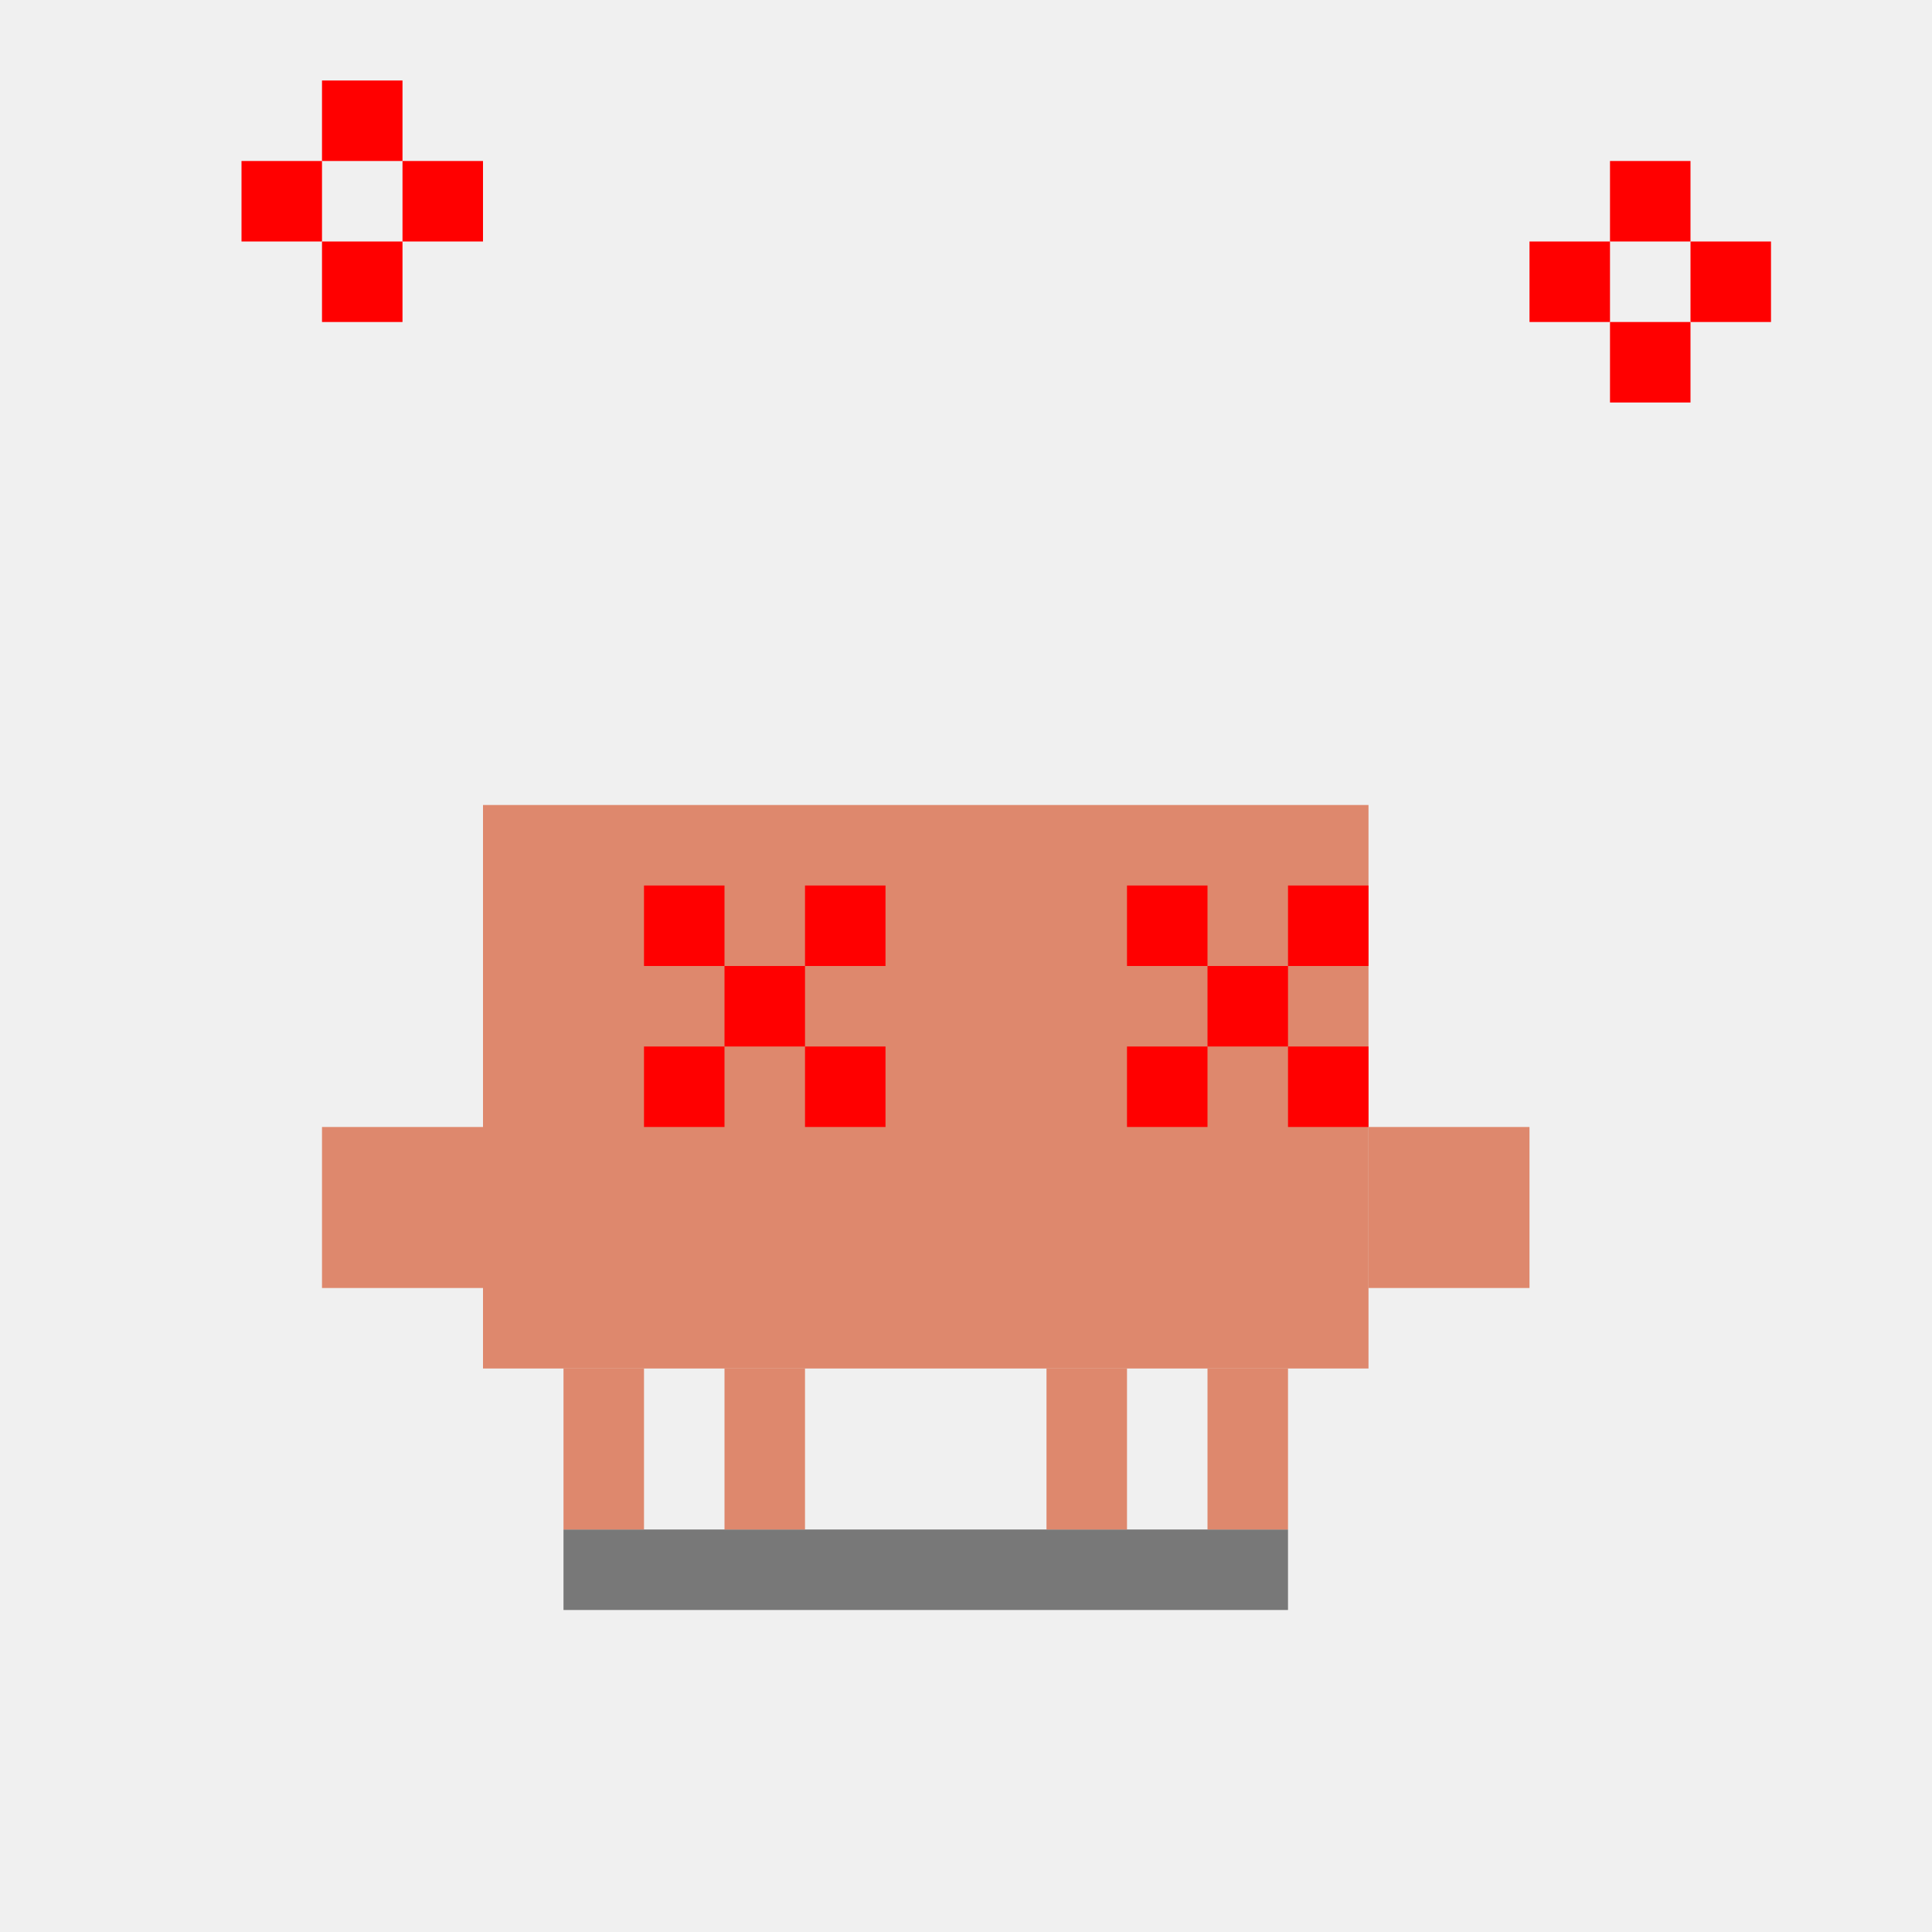
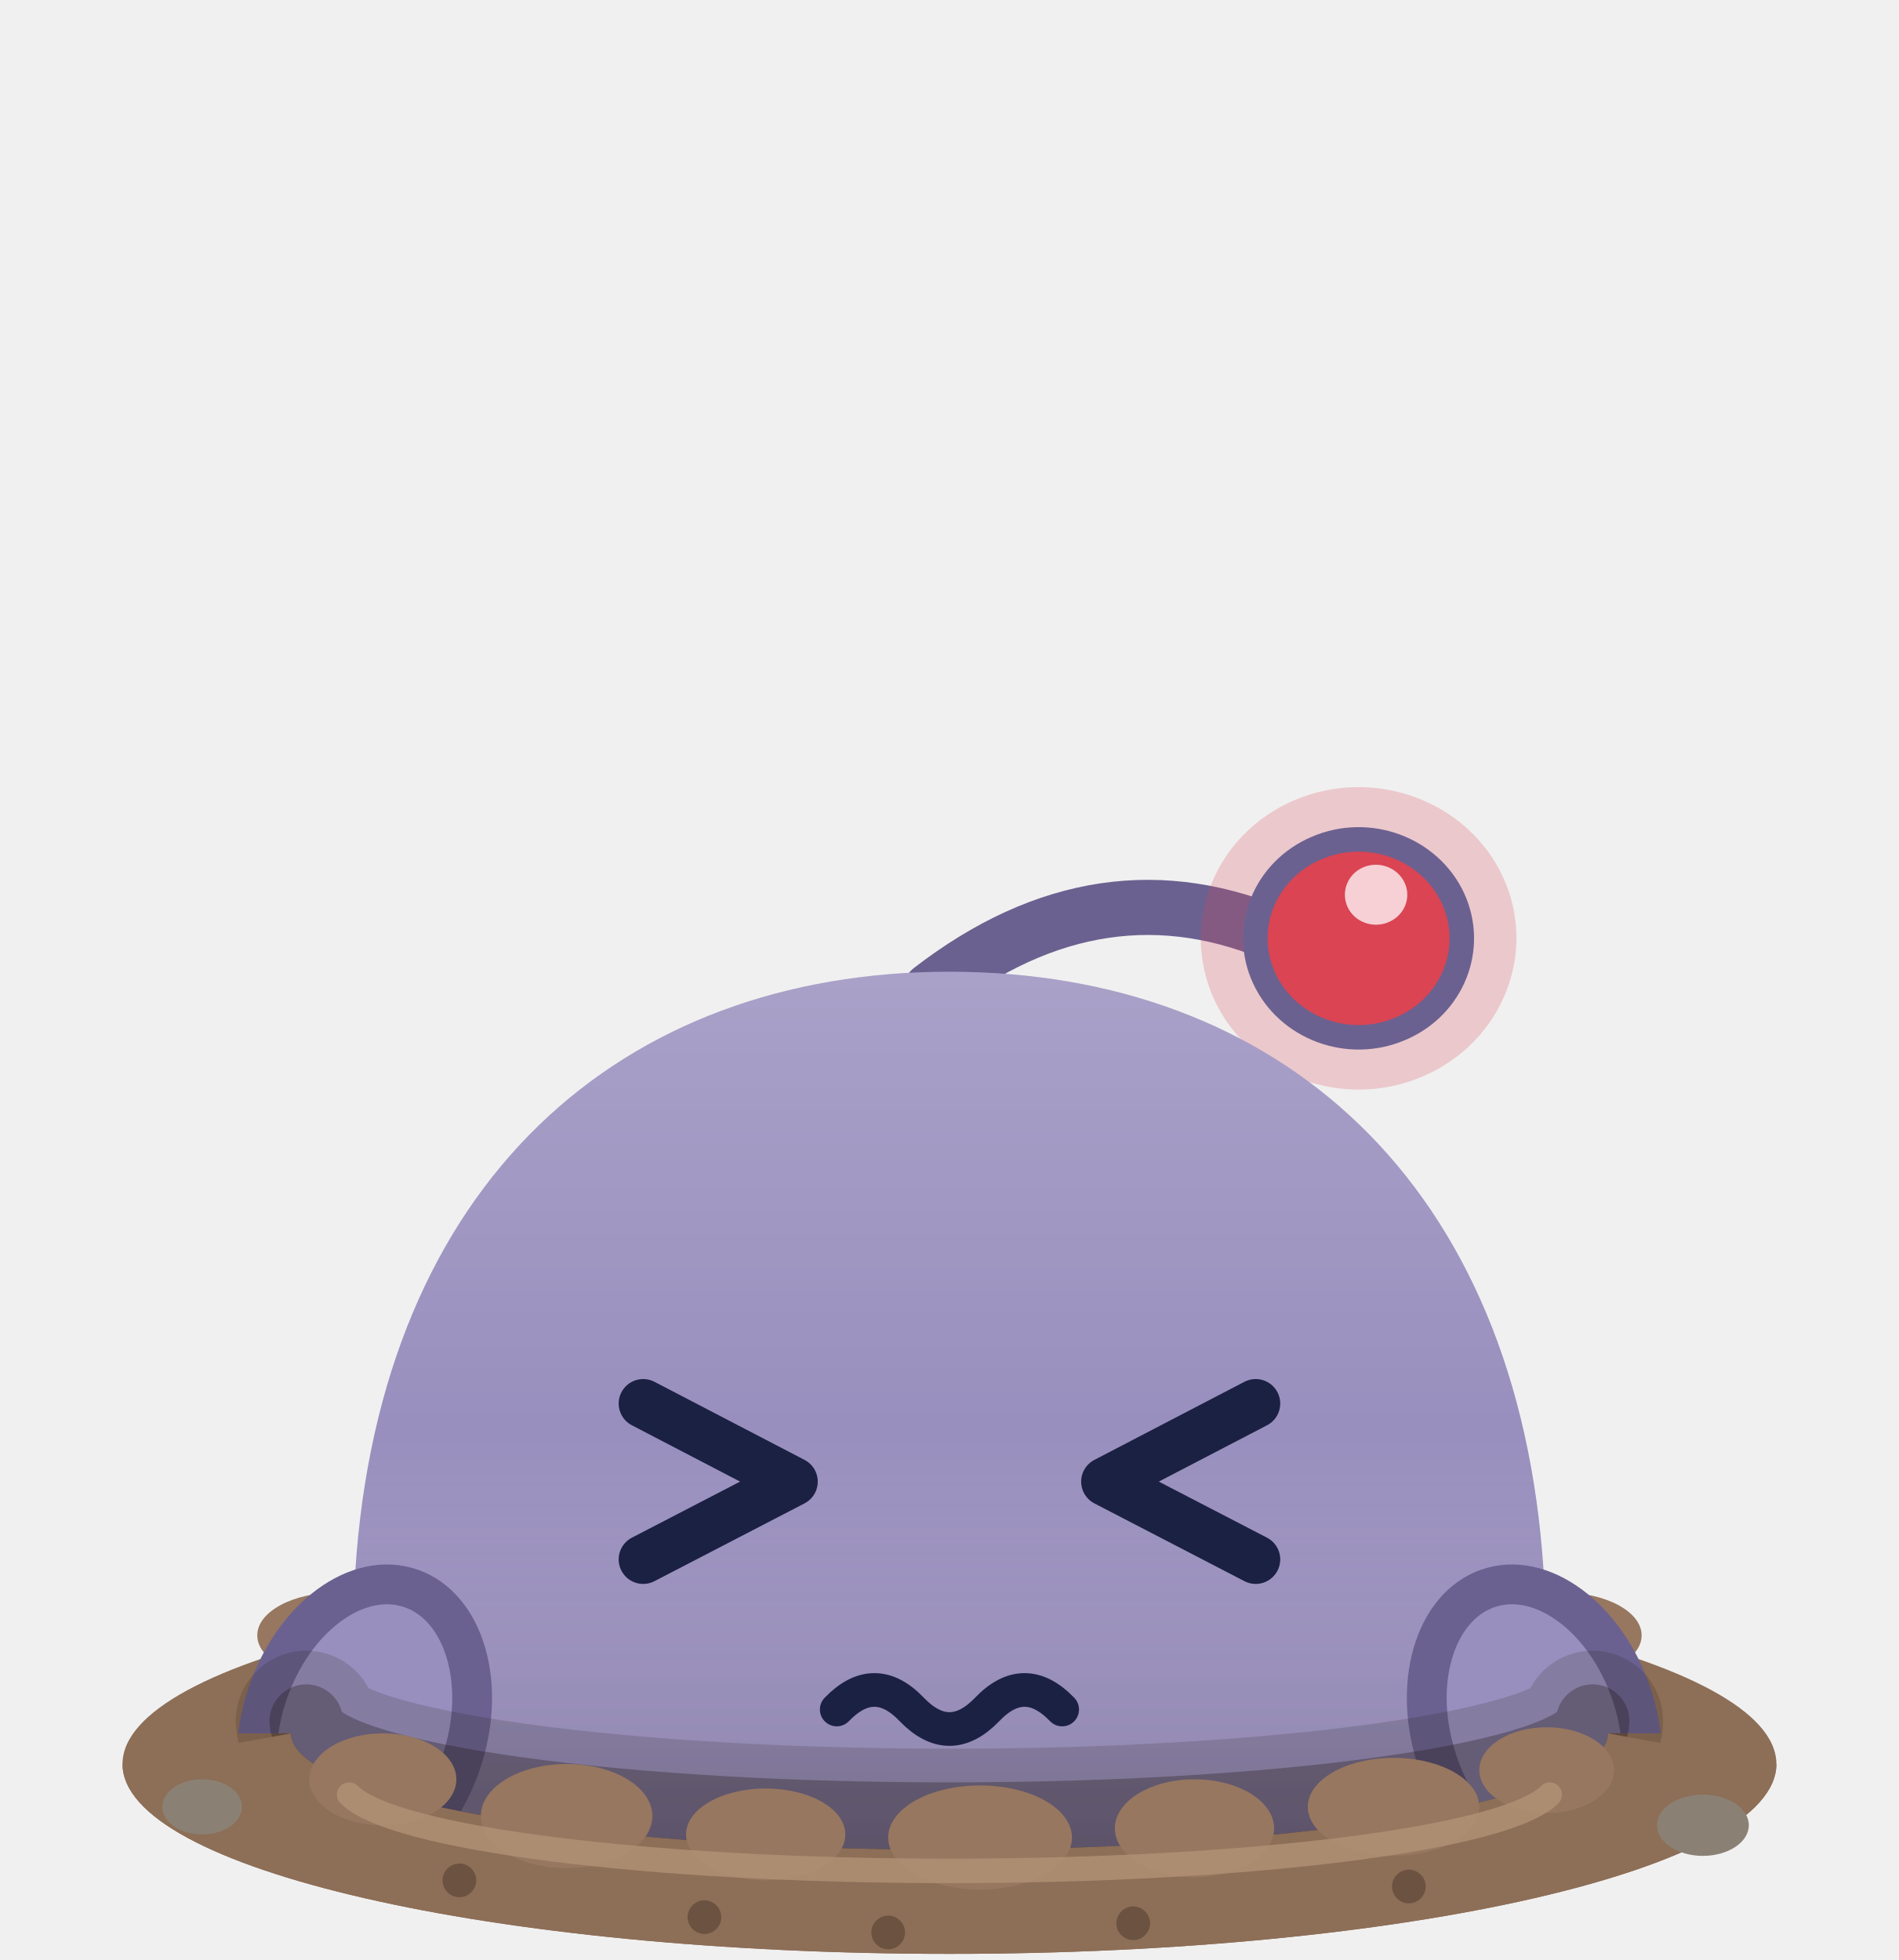
- <svg xmlns="http://www.w3.org/2000/svg" viewBox="-4 -4 24 24" width="500" height="500">
+ <svg xmlns="http://www.w3.org/2000/svg" viewBox="1 -1 62 64">
  <defs>
-     <style>
-       .error-body {
-         
-         animation: error-shake 0.1s infinite alternate;
-       }
-       .error-shadow {
-         animation: error-shadow-flash 1s infinite;
-       }
-       .error-flash {
-         animation: error-bg-flash 1s infinite;
-       }
-       .error-x1 { animation: x-pulse 0.5s infinite alternate; }
-       .error-x2 { animation: x-pulse 0.5s infinite alternate-reverse; }
-       @keyframes error-shake {
-         0% { transform: translateX(-1px); }
-         100% { transform: translateX(1px); }
-       }
-       @keyframes error-shadow-flash {
-         0%, 49% { fill: #FF0000; opacity: 0.3; }
-         50%, 100% { fill: #000; opacity: 0.5; }
-       }
-       @keyframes error-bg-flash {
-         0%, 49% { opacity: 0.1; }
-         50%, 100% { opacity: 0; }
-       }
-       @keyframes x-pulse {
-         0% { opacity: 0.7; }
-         100% { opacity: 1; }
-       }
-     </style>
+     <clipPath id="c1">
+       <path d="M-40 -60L104 -60L104 55.6L53.5 55.6C53.5 57.7 43.87 59.4 32 59.4C20.13 59.4 10.5 57.7 10.5 55.6L-40 55.6Z" />
+     </clipPath>
+     <linearGradient id="g2" gradientUnits="userSpaceOnUse" x1="-0.67" y1="30.73" x2="-0.67" y2="64.02">
+       <stop offset="0" stop-color="rgba(255,255,255,0.16)" />
+       <stop offset="0.45" stop-color="rgba(255,255,255,0)" />
+       <stop offset="1" stop-color="rgba(26,16,40,0.28)" />
+     </linearGradient>
+     <clipPath id="c3">
+       <path d="M18.73 64.02C13.11 64.02 12.19 57.17 12.6 50.31C13.42 37.59 21.28 30.73 32 30.73C42.72 30.73 50.58 37.59 51.4 50.31C51.81 57.17 50.89 64.02 45.27 64.02Z" />
+     </clipPath>
  </defs>
-   <rect class="error-flash" x="-15" y="-25" width="45" height="45" fill="#FF0000" opacity="0" />
-   <rect class="error-shadow" x="3" y="15" width="9" height="1" fill="#000" opacity="0.5" />
-   <g fill="#FF0000">
-     <g class="error-x1">
-       <rect x="-1" y="-2" width="1" height="1" />
-       <rect x="0" y="-1" width="1" height="1" />
-       <rect x="1" y="-2" width="1" height="1" />
-       <rect x="0" y="-3" width="1" height="1" />
+   <path d="M59 56.6C59 60.02 46.91 62.8 32 62.8C17.09 62.8 5 60.02 5 56.6C5 53.18 17.09 50.4 32 50.4C46.91 50.4 59 53.18 59 56.6Z" fill="#8d6e57" />
+   <path d="M14.6 52.4C14.6 53.17 13.44 53.8 12 53.8C10.56 53.8 9.4 53.17 9.4 52.4C9.4 51.63 10.56 51 12 51C13.44 51 14.6 51.63 14.6 52.4Z" fill="#977760" />
+   <path d="M24.3 50.9C24.3 51.67 23.05 52.3 21.5 52.3C19.95 52.3 18.7 51.67 18.7 50.9C18.7 50.13 19.95 49.5 21.5 49.5C23.05 49.5 24.3 50.13 24.3 50.9Z" fill="#977760" />
+   <path d="M45.3 50.9C45.3 51.67 44.05 52.3 42.5 52.3C40.95 52.3 39.7 51.67 39.7 50.9C39.7 50.13 40.95 49.5 42.5 49.5C44.05 49.5 45.3 50.13 45.3 50.9Z" fill="#977760" />
+   <path d="M54.6 52.4C54.6 53.17 53.44 53.8 52 53.8C50.56 53.8 49.4 53.17 49.4 52.4C49.4 51.63 50.56 51 52 51C53.44 51 54.6 51.63 54.6 52.4Z" fill="#977760" />
+   <path d="M53.5 55.6C53.5 57.7 43.87 59.4 32 59.4C20.13 59.4 10.5 57.7 10.5 55.6C10.5 53.5 20.13 51.8 32 51.8C43.87 51.8 53.5 53.5 53.5 55.6Z" fill="#33271f" />
+   <path d="M49 56.4C49 57.84 41.39 59 32 59C22.61 59 15 57.84 15 56.4C15 54.96 22.61 53.8 32 53.8C41.39 53.8 49 54.96 49 56.4Z" fill="#1f1712" />
+   <g clip-path="url(#c1)">
+     <path d="M28.4 65.6C28.4 66.87 26.43 67.9 24 67.9C21.57 67.9 19.6 66.87 19.6 65.6C19.6 64.33 21.57 63.3 24 63.3C26.43 63.3 28.4 64.33 28.4 65.6Z" fill="#6b6190" />
+     <path d="M22.6 65.9L22.6 67.3M25.4 65.9L25.4 67.3" fill="none" stroke="#998fbe" stroke-width="0.8" stroke-linecap="round" stroke-linejoin="round" opacity="0.85" />
+     <path d="M44.4 65.6C44.4 66.87 42.43 67.9 40 67.9C37.57 67.9 35.6 66.87 35.6 65.6C35.6 64.33 37.57 63.3 40 63.3C42.43 63.3 44.4 64.33 44.4 65.6Z" fill="#6b6190" />
+     <path d="M38.6 65.9L38.6 67.3M41.4 65.9L41.4 67.3" fill="none" stroke="#998fbe" stroke-width="0.8" stroke-linecap="round" stroke-linejoin="round" opacity="0.85" />
+     <path d="M31.39 31.32C35.12 28.44 38.95 27.87 42.89 29.62" fill="none" stroke="#6b6190" stroke-width="1.8" stroke-linecap="round" stroke-linejoin="round" />
+     <path d="M47.45 34.15C44.86 35.26 41.81 34.14 40.65 31.65C39.5 29.16 40.66 26.24 43.26 25.13C45.86 24.02 48.91 25.14 50.07 27.63C51.22 30.12 50.05 33.04 47.45 34.15Z" fill="#da4453" opacity="0.23" />
+     <path d="M46.73 32.59C45.03 33.32 43.04 32.58 42.28 30.95C41.52 29.32 42.29 27.41 43.99 26.69C45.69 25.96 47.68 26.7 48.44 28.33C49.19 29.96 48.43 31.87 46.73 32.59Z" fill="#da4453" />
+     <path d="M46.73 32.59C45.03 33.32 43.04 32.58 42.28 30.95C41.52 29.32 42.29 27.41 43.99 26.69C45.69 25.96 47.68 26.7 48.44 28.33C49.19 29.96 48.43 31.87 46.73 32.59Z" fill="none" stroke="#6b6190" stroke-width="0.8" stroke-linecap="round" stroke-linejoin="round" />
+     <path d="M46.34 29.11C45.83 29.33 45.23 29.11 45 28.62C44.77 28.12 45 27.54 45.51 27.32C46.03 27.1 46.63 27.33 46.86 27.82C47.09 28.31 46.86 28.89 46.34 29.11Z" fill="#ffffff" opacity="0.75" />
+     <path d="M18.73 64.02C13.11 64.02 12.19 57.17 12.6 50.31C13.42 37.59 21.28 30.73 32 30.73C42.72 30.73 50.58 37.59 51.4 50.31C51.81 57.17 50.89 64.02 45.27 64.02Z" fill="#998fbe" />
+     <path d="M18.73 64.02C13.11 64.02 12.19 57.17 12.6 50.31C13.42 37.59 21.28 30.73 32 30.73C42.72 30.73 50.58 37.59 51.4 50.31C51.81 57.17 50.89 64.02 45.27 64.02Z" fill="url(#g2)" />
+     <g clip-path="url(#c3)">
+       <path d="M22 44.83L26.9 47.38L22 49.92M42 44.83L37.1 47.38L42 49.92" fill="none" stroke="#1b2143" stroke-width="1.6" stroke-linecap="round" stroke-linejoin="round" />
+       <path d="M28.32 54.82C29.14 53.97 29.96 53.97 30.77 54.82C31.59 55.67 32.41 55.67 33.23 54.82C34.04 53.97 34.86 53.97 35.68 54.82" fill="none" stroke="#1b2143" stroke-width="1.1" stroke-linecap="round" stroke-linejoin="round" />
    </g>
-     <g class="error-x2">
-       <rect x="15" y="-1" width="1" height="1" />
-       <rect x="16" y="0" width="1" height="1" />
-       <rect x="17" y="-1" width="1" height="1" />
-       <rect x="16" y="-2" width="1" height="1" />
-     </g>
+     <path d="M16.13 56.32C15.37 58.87 13.31 60.54 11.52 60.05C9.73 59.55 8.9 57.09 9.66 54.54C10.42 52 12.49 50.33 14.27 50.82C16.06 51.31 16.9 53.78 16.13 56.32Z" fill="#998fbe" />
+     <path d="M16.13 56.32C15.37 58.87 13.31 60.54 11.52 60.05C9.73 59.55 8.9 57.09 9.66 54.54C10.42 52 12.49 50.33 14.27 50.82C16.06 51.31 16.9 53.78 16.13 56.32Z" fill="none" stroke="#6b6190" stroke-width="1.3" stroke-linecap="round" stroke-linejoin="round" />
+     <path d="M54.34 54.54C55.1 57.09 54.27 59.55 52.48 60.05C50.69 60.54 48.63 58.87 47.87 56.32C47.1 53.78 47.94 51.31 49.73 50.82C51.51 50.33 53.58 52 54.34 54.54Z" fill="#998fbe" />
+     <path d="M54.34 54.54C55.1 57.09 54.27 59.55 52.48 60.05C50.69 60.54 48.63 58.87 47.87 56.32C47.1 53.78 47.94 51.31 49.73 50.82C51.51 50.33 53.58 52 54.34 54.54Z" fill="none" stroke="#6b6190" stroke-width="1.3" stroke-linecap="round" stroke-linejoin="round" />
  </g>
-   <g transform="translate(7.5 15)">
-     <g class="error-body">
-       <g transform="translate(-7.5 -15)">
-         <g>
-           <g fill="#DE886D">
-             <rect x="3" y="13" width="1" height="2" />
-             <rect x="5" y="13" width="1" height="2" />
-             <rect x="9" y="13" width="1" height="2" />
-             <rect x="11" y="13" width="1" height="2" />
-             <rect x="2" y="6" width="11" height="7" />
-             <rect x="0" y="10" width="2" height="2" />
-             <rect x="13" y="10" width="2" height="2" />
-           </g>
-           <g fill="#FF0000">
-             <rect x="4" y="7" width="1" height="1" />
-             <rect x="6" y="7" width="1" height="1" />
-             <rect x="5" y="8" width="1" height="1" />
-             <rect x="4" y="9" width="1" height="1" />
-             <rect x="6" y="9" width="1" height="1" />
-             <rect x="10" y="7" width="1" height="1" />
-             <rect x="12" y="7" width="1" height="1" />
-             <rect x="11" y="8" width="1" height="1" />
-             <rect x="10" y="9" width="1" height="1" />
-             <rect x="12" y="9" width="1" height="1" />
-           </g>
-         </g>
-       </g>
-     </g>
-   </g>
+   <path d="M11 55.2C11 56.97 20.4 58.4 32 58.4C43.6 58.4 53 56.97 53 55.2" fill="none" stroke="#1c120c" stroke-width="4.6" stroke-linecap="round" stroke-linejoin="round" opacity="0.16" />
+   <path d="M11 55.2C11 56.97 20.4 58.4 32 58.4C43.6 58.4 53 56.97 53 55.2" fill="none" stroke="#1c120c" stroke-width="2.4" stroke-linecap="round" stroke-linejoin="round" opacity="0.3" />
+   <path d="M5 56.6C5 60.02 17.09 62.8 32 62.8C46.91 62.8 59 60.02 59 56.6L53.5 55.6C53.5 57.7 43.87 59.4 32 59.4C20.13 59.4 10.5 57.7 10.5 55.6Z" fill="#8d6e57" />
+   <path d="M15.9 57.1C15.9 57.93 14.83 58.6 13.5 58.6C12.17 58.6 11.1 57.93 11.1 57.1C11.1 56.27 12.17 55.6 13.5 55.6C14.83 55.6 15.9 56.27 15.9 57.1Z" fill="#977760" />
+   <path d="M22.3 58.3C22.3 59.24 21.05 60 19.5 60C17.95 60 16.7 59.24 16.7 58.3C16.7 57.36 17.95 56.6 19.5 56.6C21.05 56.6 22.3 57.36 22.3 58.3Z" fill="#977760" />
+   <path d="M28.6 58.9C28.6 59.73 27.44 60.4 26 60.4C24.56 60.4 23.4 59.73 23.4 58.9C23.4 58.07 24.56 57.4 26 57.4C27.44 57.4 28.6 58.07 28.6 58.9Z" fill="#977760" />
+   <path d="M36 59C36 59.94 34.66 60.7 33 60.7C31.34 60.7 30 59.94 30 59C30 58.06 31.34 57.3 33 57.3C34.66 57.3 36 58.06 36 59Z" fill="#977760" />
+   <path d="M42.6 58.7C42.6 59.58 41.44 60.3 40 60.3C38.56 60.3 37.4 59.58 37.4 58.7C37.4 57.82 38.56 57.1 40 57.1C41.44 57.1 42.6 57.82 42.6 58.7Z" fill="#977760" />
+   <path d="M49.3 58C49.3 58.88 48.05 59.6 46.5 59.6C44.95 59.6 43.7 58.88 43.7 58C43.7 57.12 44.95 56.4 46.5 56.4C48.05 56.4 49.3 57.12 49.3 58Z" fill="#977760" />
+   <path d="M53.7 56.8C53.7 57.57 52.72 58.2 51.5 58.2C50.28 58.2 49.3 57.57 49.3 56.8C49.3 56.03 50.28 55.4 51.5 55.4C52.72 55.4 53.7 56.03 53.7 56.8Z" fill="#977760" />
+   <path d="M12.4 57.6C13.8 59.03 22.15 60.09 32 60.09C41.85 60.09 50.2 59.03 51.6 57.6" fill="none" stroke="#b29276" stroke-width="0.8" stroke-linecap="round" stroke-linejoin="round" opacity="0.8" />
+   <path d="M16.55 60.4C16.55 60.7 16.3 60.95 16 60.95C15.7 60.95 15.45 60.7 15.45 60.4C15.45 60.1 15.7 59.85 16 59.85C16.3 59.85 16.55 60.1 16.55 60.4Z" fill="#6c5241" />
+   <path d="M24.55 61.6C24.55 61.9 24.3 62.15 24 62.15C23.7 62.15 23.45 61.9 23.45 61.6C23.45 61.3 23.7 61.05 24 61.05C24.3 61.05 24.55 61.3 24.55 61.6Z" fill="#6c5241" />
+   <path d="M30.55 62.1C30.55 62.4 30.3 62.65 30 62.65C29.7 62.65 29.45 62.4 29.45 62.1C29.45 61.8 29.7 61.55 30 61.55C30.3 61.55 30.55 61.8 30.55 62.1Z" fill="#6c5241" />
+   <path d="M38.55 61.8C38.55 62.1 38.3 62.35 38 62.35C37.7 62.35 37.45 62.1 37.45 61.8C37.45 61.5 37.7 61.25 38 61.25C38.3 61.25 38.55 61.5 38.55 61.8Z" fill="#6c5241" />
+   <path d="M47.55 60.6C47.55 60.9 47.3 61.15 47 61.15C46.7 61.15 46.45 60.9 46.45 60.6C46.45 60.3 46.7 60.05 47 60.05C47.3 60.05 47.55 60.3 47.55 60.6Z" fill="#6c5241" />
+   <path d="M8.9 58C8.9 58.5 8.32 58.9 7.6 58.9C6.88 58.9 6.3 58.5 6.3 58C6.3 57.5 6.88 57.1 7.6 57.1C8.32 57.1 8.9 57.5 8.9 58Z" fill="#8a8174" />
+   <path d="M58.1 58.6C58.1 59.15 57.43 59.6 56.6 59.6C55.77 59.6 55.1 59.15 55.1 58.6C55.1 58.05 55.77 57.6 56.6 57.6C57.43 57.6 58.1 58.05 58.1 58.6Z" fill="#8a8174" />
</svg>
